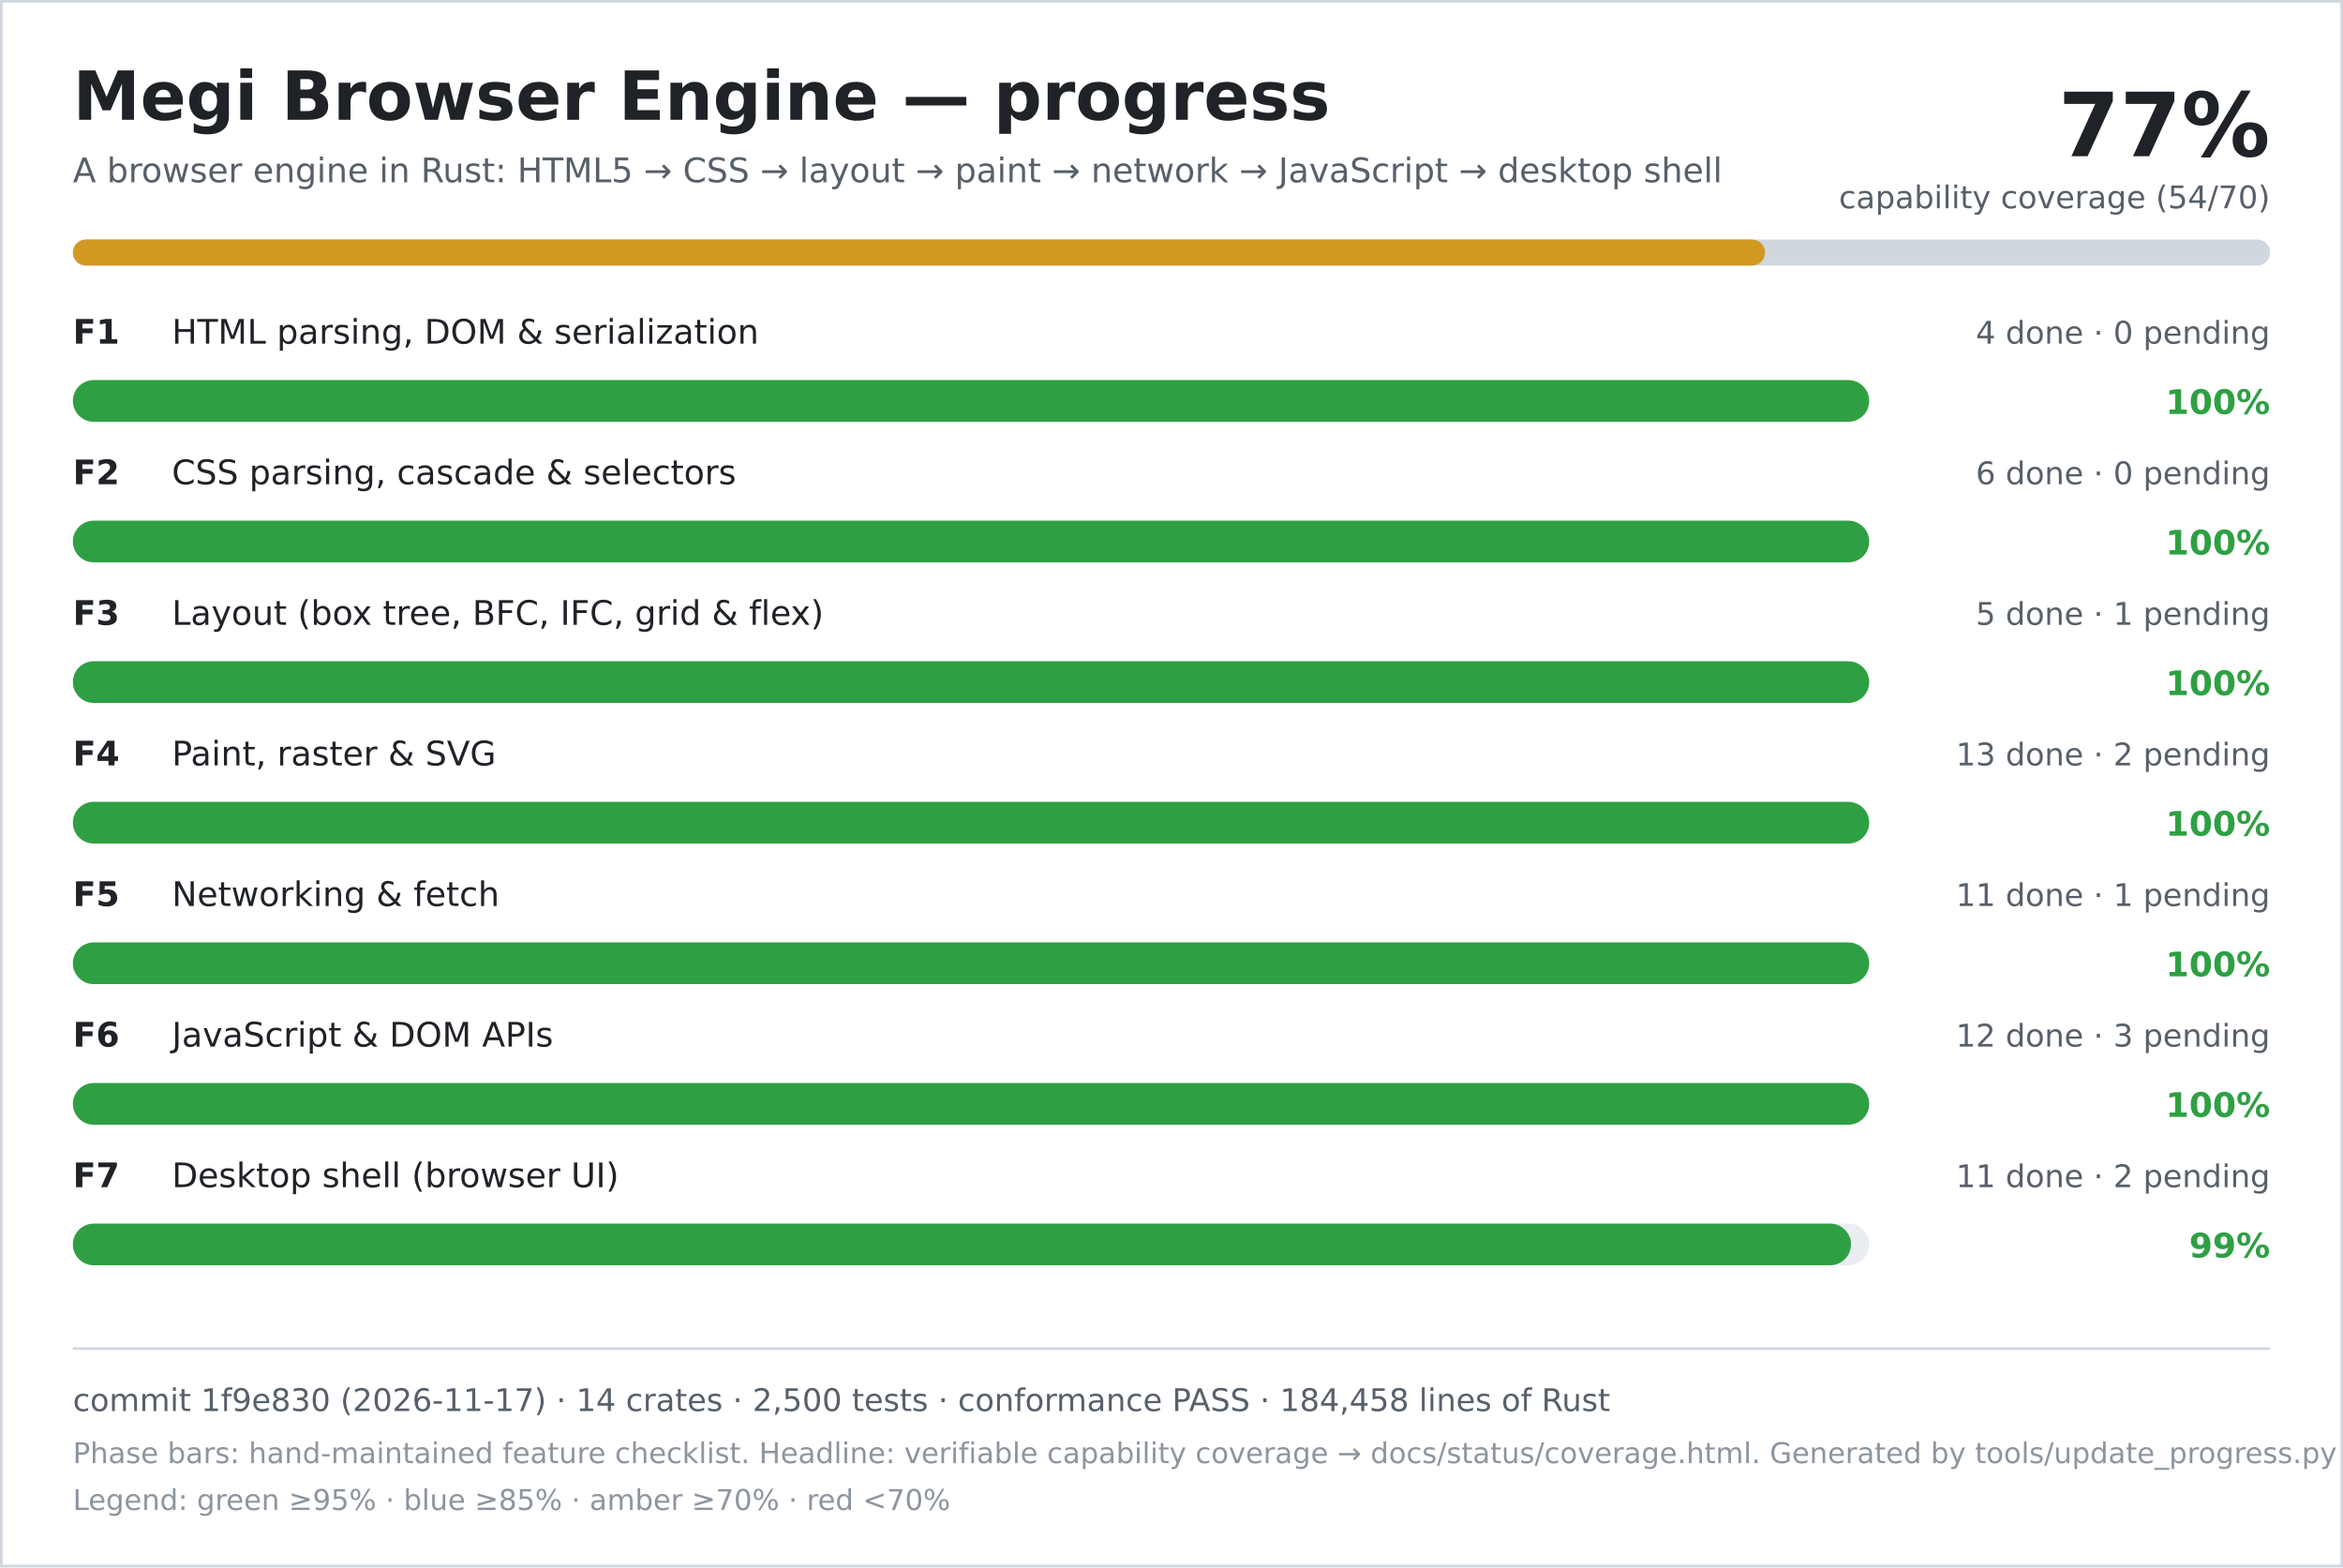
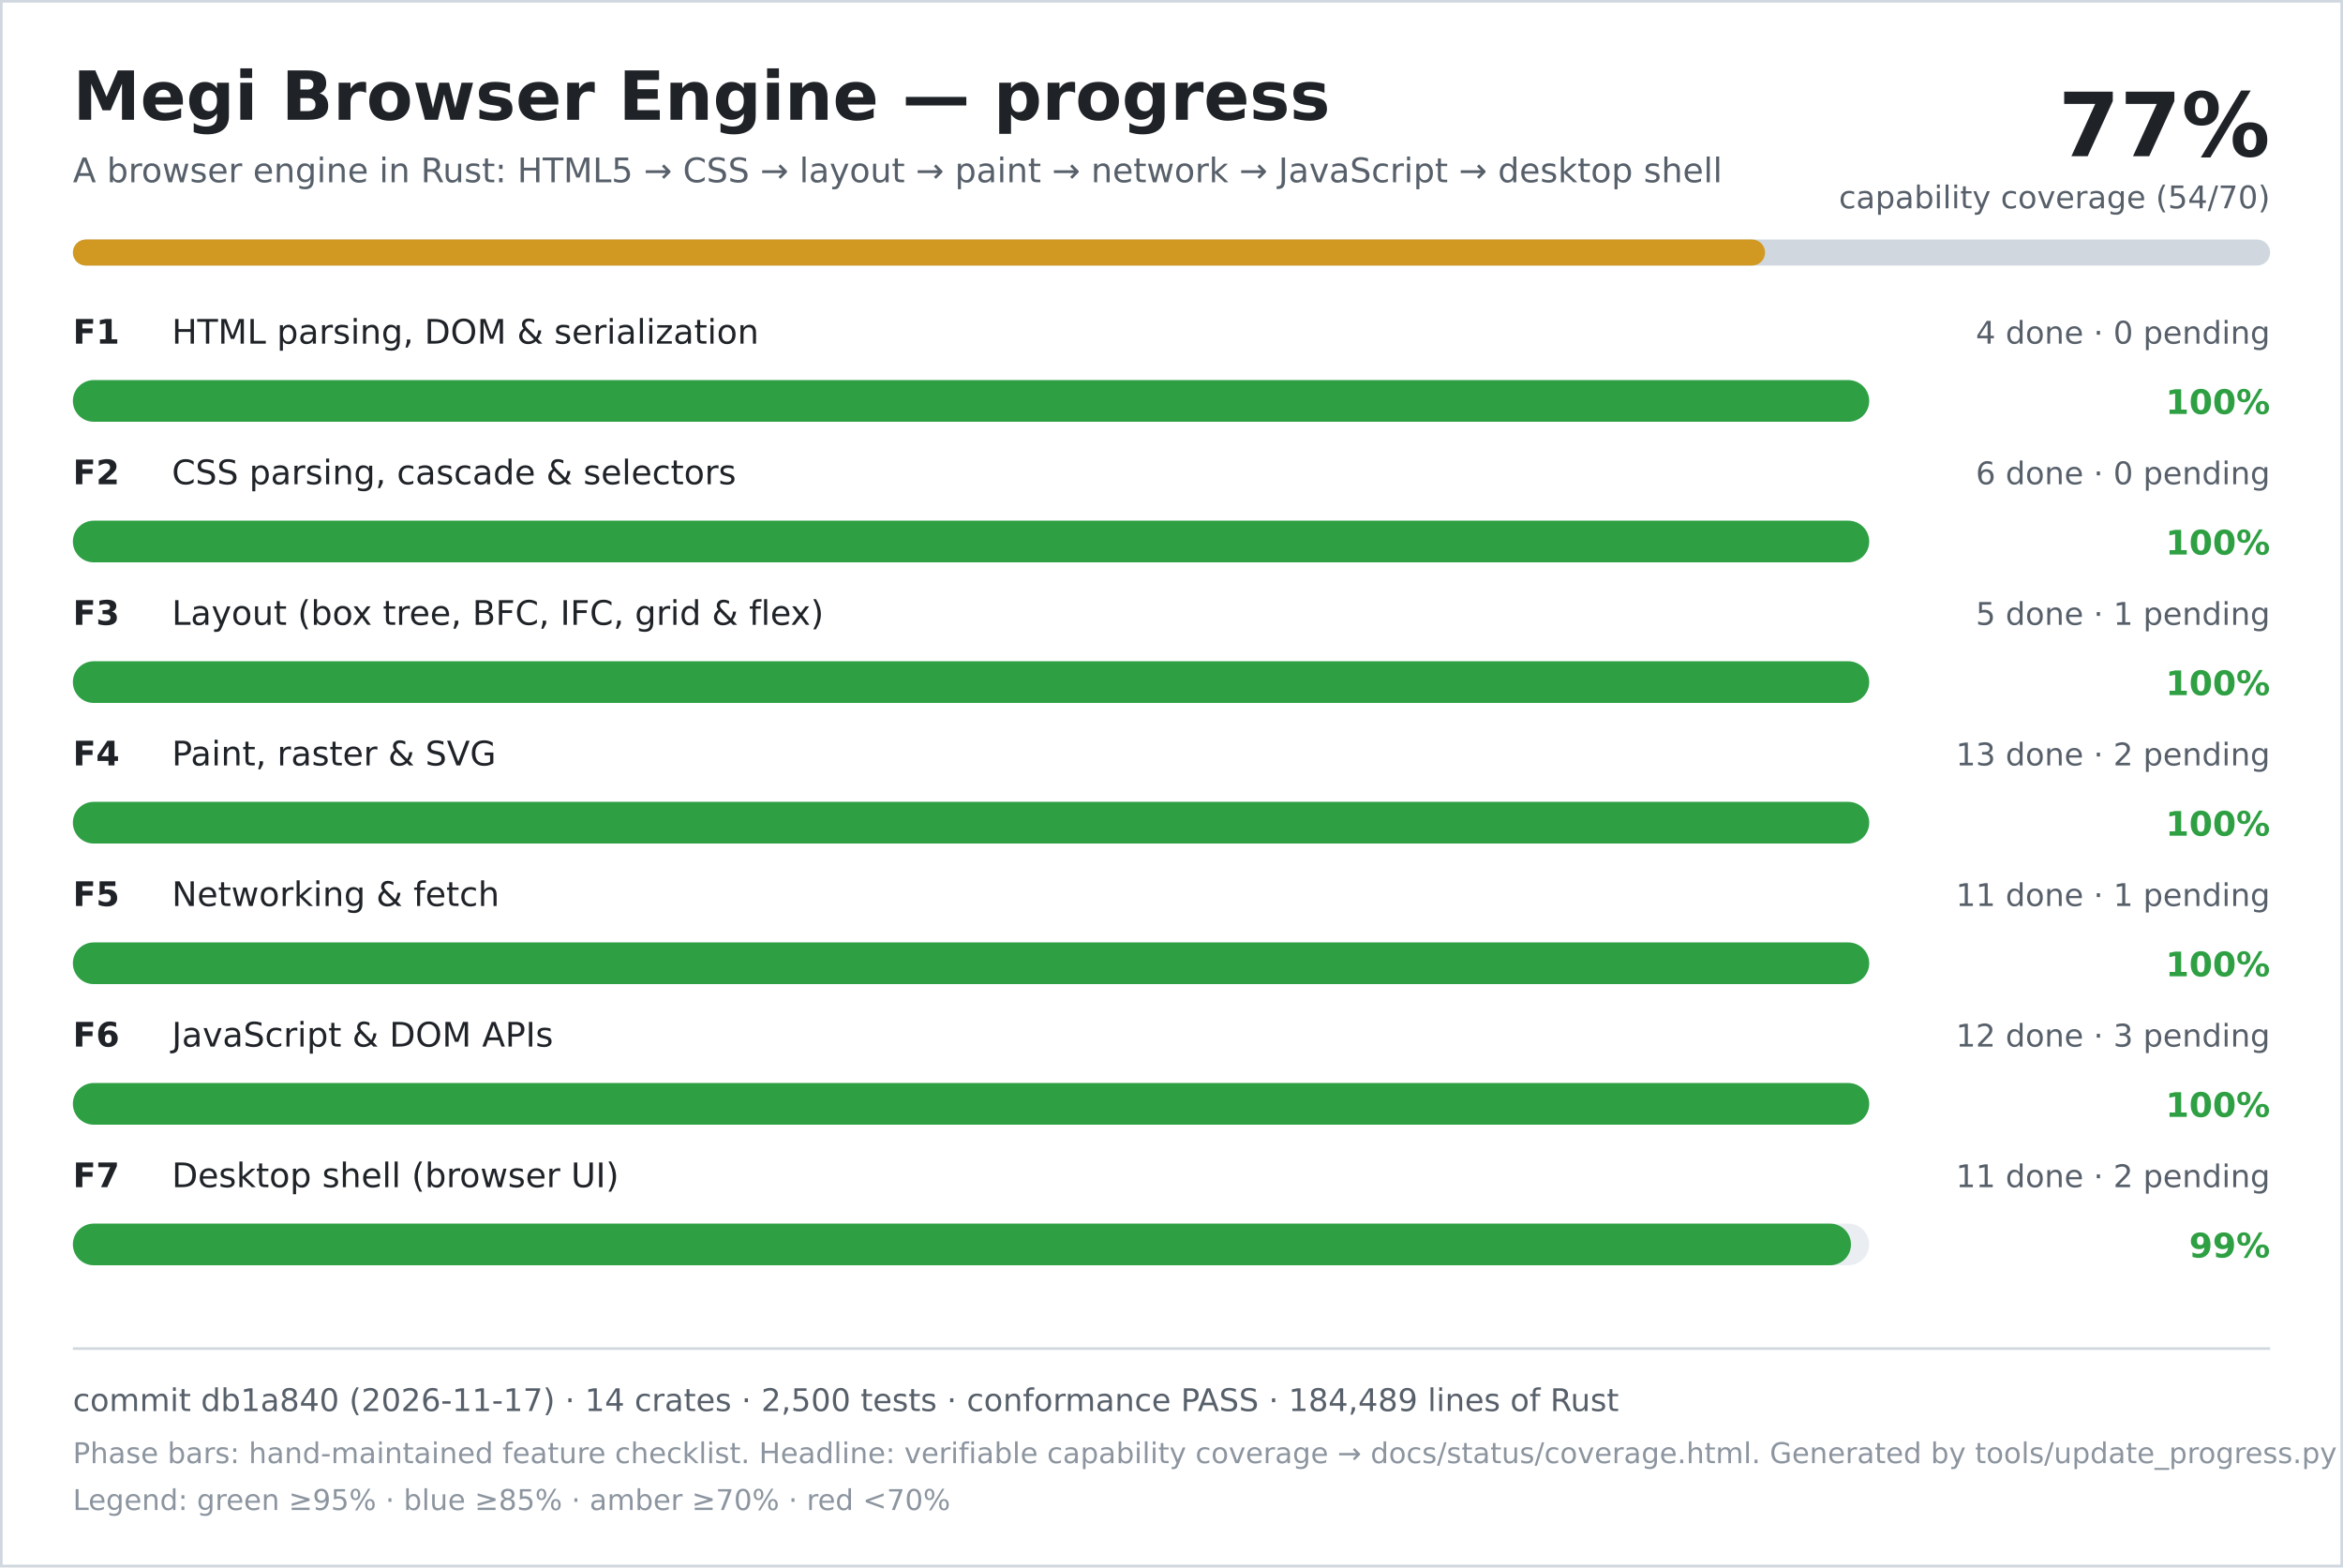
<svg xmlns="http://www.w3.org/2000/svg" width="900" height="602" viewBox="0 0 900 602" role="img" aria-labelledby="title desc">
  <rect width="900" height="602" fill="#ffffff" />
  <rect x="0.5" y="0.5" width="899" height="601" fill="none" stroke="#d0d7de" />
  <text x="28" y="46" font-family="DejaVu Sans, Verdana, sans-serif" font-size="26" font-weight="700" fill="#1f2328">Megi Browser Engine — progress</text>
  <text x="28" y="70" font-family="DejaVu Sans, Verdana, sans-serif" font-size="13" fill="#57606a">A browser engine in Rust: HTML5 → CSS → layout → paint → network → JavaScript → desktop shell</text>
  <text x="872" y="60" text-anchor="end" font-family="DejaVu Sans, Verdana, sans-serif" font-size="34" font-weight="700" fill="#1f2328">77%</text>
  <text x="872" y="80" text-anchor="end" font-family="DejaVu Sans, Verdana, sans-serif" font-size="12" fill="#57606a">capability coverage (54/70)</text>
  <rect x="28" y="92" width="844" height="10" rx="5" fill="#d0d7de" />
  <rect x="28" y="92" width="650" height="10" rx="5" fill="#d29922" />
  <text x="28" y="132" font-family="DejaVu Sans, Verdana, sans-serif" font-size="13" font-weight="700" fill="#1f2328">F1</text>
  <text x="66" y="132" font-family="DejaVu Sans, Verdana, sans-serif" font-size="13" fill="#1f2328">HTML parsing, DOM &amp; serialization</text>
  <text x="872" y="132" text-anchor="end" font-family="DejaVu Sans, Verdana, sans-serif" font-size="12" fill="#57606a">4 done · 0 pending</text>
  <rect x="28" y="146" width="690" height="16" rx="8" fill="#eaeef2" />
  <rect x="28" y="146" width="690" height="16" rx="8" fill="#2ea043" />
  <text x="872" y="159" text-anchor="end" font-family="DejaVu Sans, Verdana, sans-serif" font-size="13" font-weight="700" fill="#2ea043">100%</text>
  <text x="28" y="186" font-family="DejaVu Sans, Verdana, sans-serif" font-size="13" font-weight="700" fill="#1f2328">F2</text>
  <text x="66" y="186" font-family="DejaVu Sans, Verdana, sans-serif" font-size="13" fill="#1f2328">CSS parsing, cascade &amp; selectors</text>
  <text x="872" y="186" text-anchor="end" font-family="DejaVu Sans, Verdana, sans-serif" font-size="12" fill="#57606a">6 done · 0 pending</text>
  <rect x="28" y="200" width="690" height="16" rx="8" fill="#eaeef2" />
  <rect x="28" y="200" width="690" height="16" rx="8" fill="#2ea043" />
  <text x="872" y="213" text-anchor="end" font-family="DejaVu Sans, Verdana, sans-serif" font-size="13" font-weight="700" fill="#2ea043">100%</text>
  <text x="28" y="240" font-family="DejaVu Sans, Verdana, sans-serif" font-size="13" font-weight="700" fill="#1f2328">F3</text>
  <text x="66" y="240" font-family="DejaVu Sans, Verdana, sans-serif" font-size="13" fill="#1f2328">Layout (box tree, BFC, IFC, grid &amp; flex)</text>
  <text x="872" y="240" text-anchor="end" font-family="DejaVu Sans, Verdana, sans-serif" font-size="12" fill="#57606a">5 done · 1 pending</text>
  <rect x="28" y="254" width="690" height="16" rx="8" fill="#eaeef2" />
  <rect x="28" y="254" width="690" height="16" rx="8" fill="#2ea043" />
  <text x="872" y="267" text-anchor="end" font-family="DejaVu Sans, Verdana, sans-serif" font-size="13" font-weight="700" fill="#2ea043">100%</text>
  <text x="28" y="294" font-family="DejaVu Sans, Verdana, sans-serif" font-size="13" font-weight="700" fill="#1f2328">F4</text>
  <text x="66" y="294" font-family="DejaVu Sans, Verdana, sans-serif" font-size="13" fill="#1f2328">Paint, raster &amp; SVG</text>
  <text x="872" y="294" text-anchor="end" font-family="DejaVu Sans, Verdana, sans-serif" font-size="12" fill="#57606a">13 done · 2 pending</text>
  <rect x="28" y="308" width="690" height="16" rx="8" fill="#eaeef2" />
  <rect x="28" y="308" width="690" height="16" rx="8" fill="#2ea043" />
  <text x="872" y="321" text-anchor="end" font-family="DejaVu Sans, Verdana, sans-serif" font-size="13" font-weight="700" fill="#2ea043">100%</text>
  <text x="28" y="348" font-family="DejaVu Sans, Verdana, sans-serif" font-size="13" font-weight="700" fill="#1f2328">F5</text>
  <text x="66" y="348" font-family="DejaVu Sans, Verdana, sans-serif" font-size="13" fill="#1f2328">Networking &amp; fetch</text>
  <text x="872" y="348" text-anchor="end" font-family="DejaVu Sans, Verdana, sans-serif" font-size="12" fill="#57606a">11 done · 1 pending</text>
  <rect x="28" y="362" width="690" height="16" rx="8" fill="#eaeef2" />
  <rect x="28" y="362" width="690" height="16" rx="8" fill="#2ea043" />
  <text x="872" y="375" text-anchor="end" font-family="DejaVu Sans, Verdana, sans-serif" font-size="13" font-weight="700" fill="#2ea043">100%</text>
  <text x="28" y="402" font-family="DejaVu Sans, Verdana, sans-serif" font-size="13" font-weight="700" fill="#1f2328">F6</text>
  <text x="66" y="402" font-family="DejaVu Sans, Verdana, sans-serif" font-size="13" fill="#1f2328">JavaScript &amp; DOM APIs</text>
  <text x="872" y="402" text-anchor="end" font-family="DejaVu Sans, Verdana, sans-serif" font-size="12" fill="#57606a">12 done · 3 pending</text>
  <rect x="28" y="416" width="690" height="16" rx="8" fill="#eaeef2" />
  <rect x="28" y="416" width="690" height="16" rx="8" fill="#2ea043" />
  <text x="872" y="429" text-anchor="end" font-family="DejaVu Sans, Verdana, sans-serif" font-size="13" font-weight="700" fill="#2ea043">100%</text>
  <text x="28" y="456" font-family="DejaVu Sans, Verdana, sans-serif" font-size="13" font-weight="700" fill="#1f2328">F7</text>
  <text x="66" y="456" font-family="DejaVu Sans, Verdana, sans-serif" font-size="13" fill="#1f2328">Desktop shell (browser UI)</text>
  <text x="872" y="456" text-anchor="end" font-family="DejaVu Sans, Verdana, sans-serif" font-size="12" fill="#57606a">11 done · 2 pending</text>
  <rect x="28" y="470" width="690" height="16" rx="8" fill="#eaeef2" />
  <rect x="28" y="470" width="683" height="16" rx="8" fill="#2ea043" />
  <text x="872" y="483" text-anchor="end" font-family="DejaVu Sans, Verdana, sans-serif" font-size="13" font-weight="700" fill="#2ea043">99%</text>
  <line x1="28" y1="518" x2="872" y2="518" stroke="#d0d7de" />
-   <text x="28" y="542" font-family="DejaVu Sans, Verdana, sans-serif" font-size="12" fill="#57606a">commit 1f9e830 (2026-11-17) · 14 crates · 2,500 tests · conformance PASS · 184,458 lines of Rust</text>
+   <text x="28" y="542" font-family="DejaVu Sans, Verdana, sans-serif" font-size="12" fill="#57606a">commit db1a840 (2026-11-17) · 14 crates · 2,500 tests · conformance PASS · 184,489 lines of Rust</text>
  <text x="28" y="562" font-family="DejaVu Sans, Verdana, sans-serif" font-size="11" fill="#8c959f">Phase bars: hand-maintained feature checklist. Headline: verifiable capability coverage → docs/status/coverage.html. Generated by tools/update_progress.py — do not edit.</text>
  <text x="28" y="580" font-family="DejaVu Sans, Verdana, sans-serif" font-size="11" fill="#8c959f">Legend: green ≥95% · blue ≥85% · amber ≥70% · red &lt;70%</text>
</svg>
